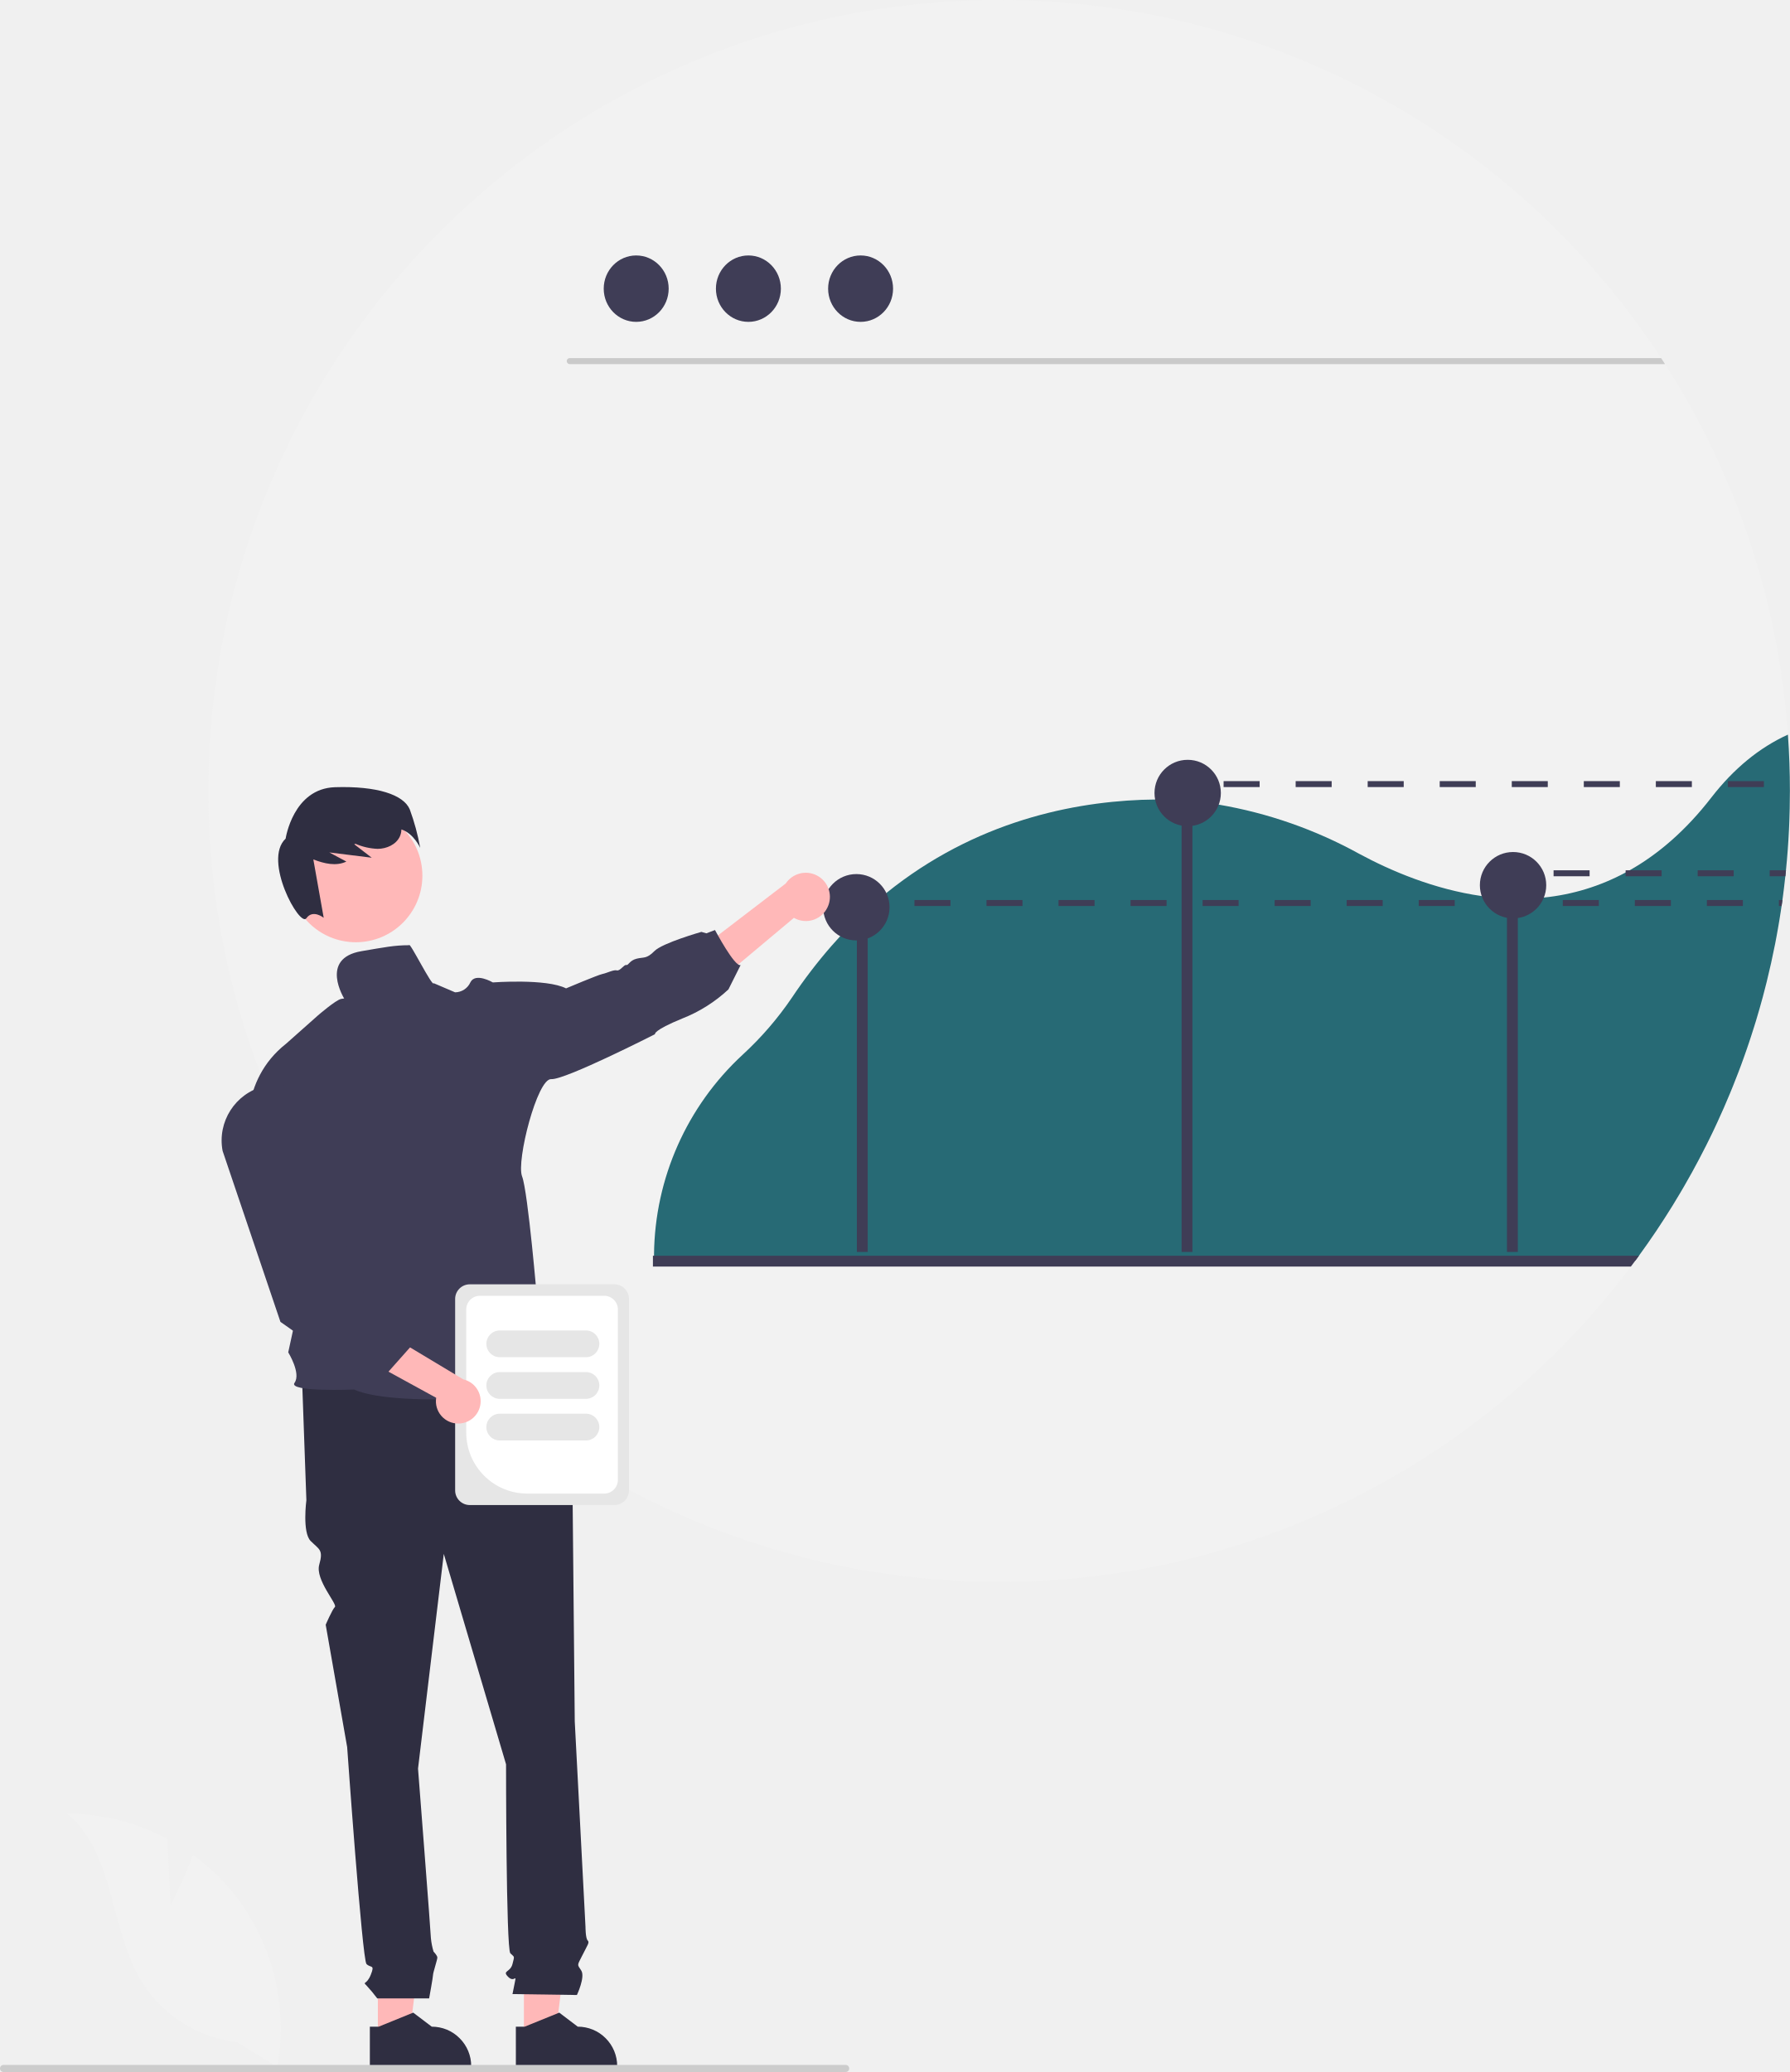
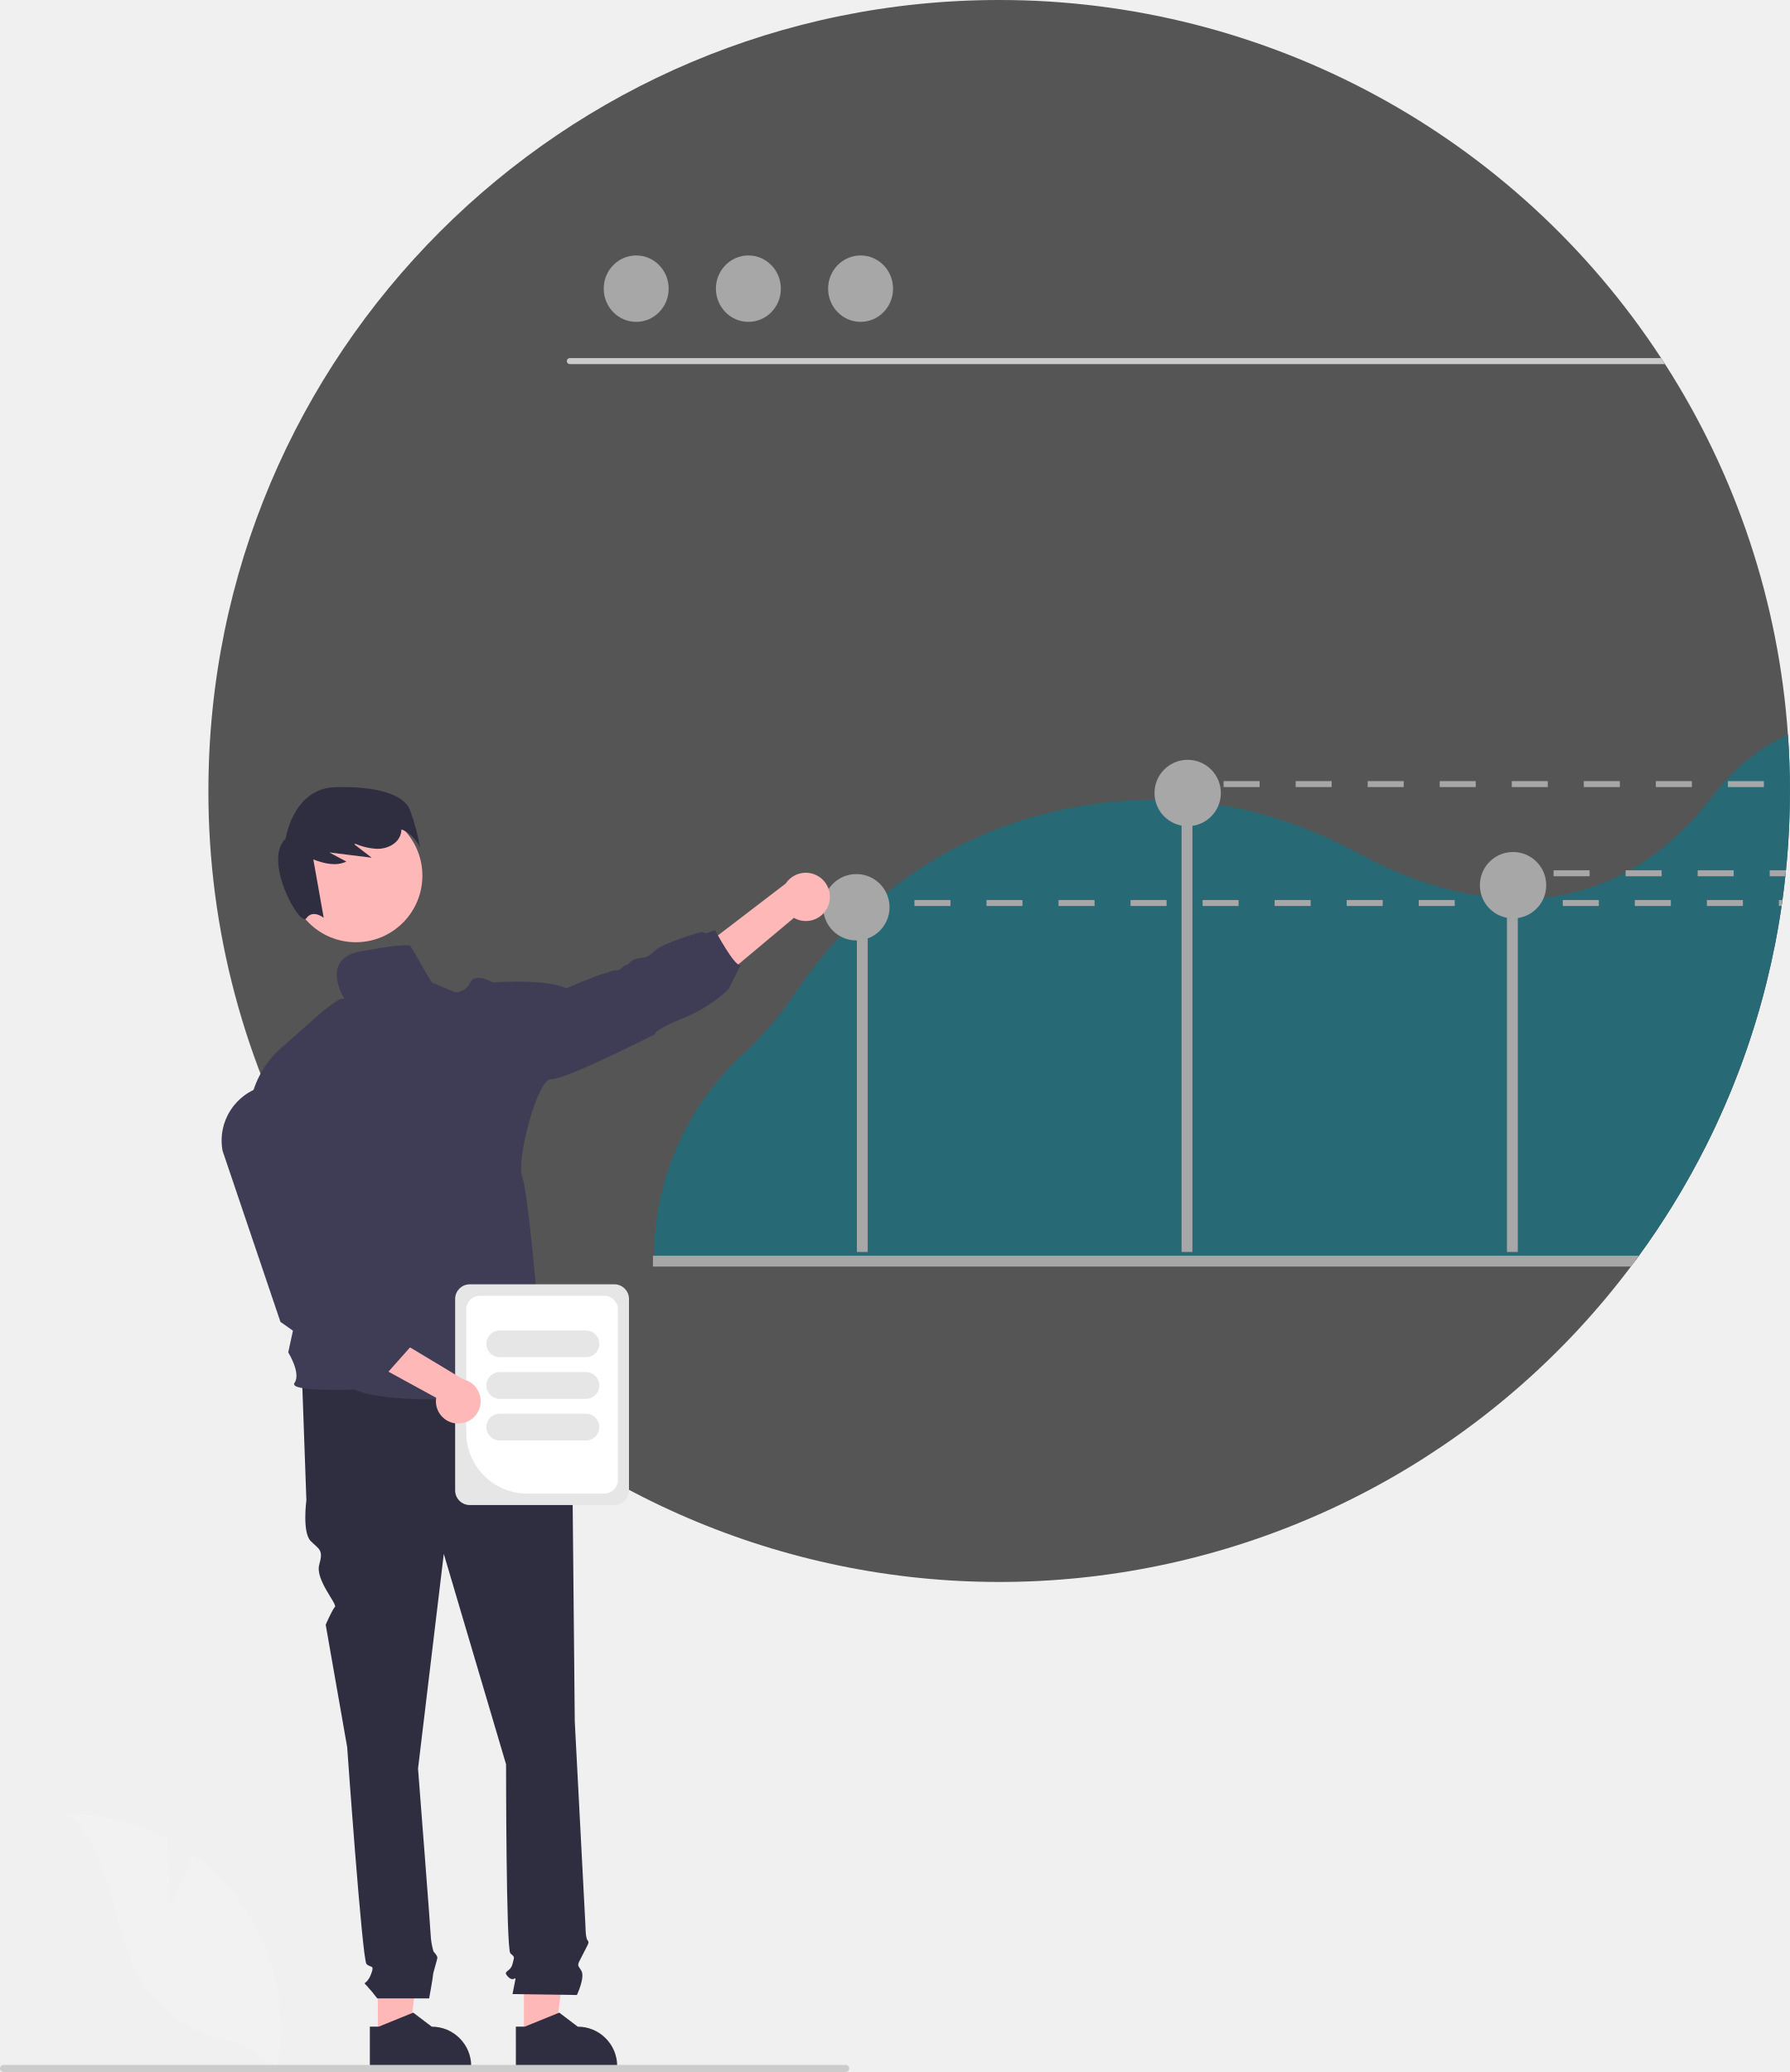
- <svg xmlns="http://www.w3.org/2000/svg" data-name="Layer 1" width="602.107" height="696.919" viewBox="0 0 602.107 696.919">
-   <path d="M901.053,367.541q0,2.97-.07,5.93c-.02,1.29-.06,2.58-.11,3.87-.01.37-.02.73-.04,1.1q-.045,1.065-.09,2.1-.33,6.915-1.02,13.73c-.02.22-.04.44-.06.65-.05.45-.09.9-.15,1.35-.14,1.35-.29,2.7-.46,4.03-.11.9-.22,1.79-.34,2.69-.06.43-.12.86-.17,1.28-.07.47-.13.93-.2,1.39-.03.2-.06.4-.09.61-.1.68-.2,1.37-.31,2.05-.13.89-.27,1.77-.42,2.66q-.21,1.32-.45,2.64c-.15.88-.31,1.76-.47,2.64-.16.89-.33,1.77-.5,2.65q-1.29,6.54-2.88,12.97-.63,2.505-1.29,5-1.095,4.05-2.31,8.06c-.23.74-.46,1.48-.69,2.21-.26.84-.53,1.68-.8,2.51-.27.84-.54,1.67-.82,2.5-.28.83-.56,1.66-.85,2.49-.28.82-.57,1.65-.87,2.47-.29.83-.59,1.65-.89,2.47-.31.82-.61,1.64-.92,2.45q-.93,2.46-1.91,4.87c-.32.81-.65,1.62-.99,2.42q-1.995,4.83-4.18,9.55c-.32.7-.64,1.4-.97,2.09-.22.46-.43.91-.65,1.37-.37.76-.73,1.51-1.1,2.26-.37.76-.75,1.53-1.14,2.3q-1.155,2.28-2.35,4.55c-.79,1.51-1.6,3.02-2.43,4.51s-1.67,2.98-2.52,4.45c-.43.74-.86,1.48-1.29,2.21q-2.595,4.395-5.36,8.69-2.745,4.275-5.67,8.45c-.97,1.39-1.96,2.78-2.96,4.15-.4.55-.8,1.09-1.2,1.63-.49.68-1,1.35-1.51,2.02a265.809,265.809,0,0,1-382.97,44.18q-4.38-3.66-8.6-7.5a267.376,267.376,0,0,1-46.71-55.98c-1.61-2.59-3.19-5.21-4.71-7.85a264.766,264.766,0,0,1-35.51-132.87c0-146.91,119.09-266,266-266a265.777,265.777,0,0,1,222.68,120.44c.44.67.88,1.35,1.32,2.03a264.422,264.422,0,0,1,41.33,124.62Q901.058,357.991,901.053,367.541Z" transform="translate(-298.9467 -101.5407)" fill="#f2f2f2" />
-   <path d="M859.053,224.011h-368.45a1.015,1.015,0,0,1,0-2.03h367.13C858.173,222.651,858.613,223.331,859.053,224.011Z" transform="translate(-298.9467 -101.5407)" fill="#cacaca" />
-   <ellipse cx="214.01" cy="97.09" rx="10.925" ry="11.169" fill="#3f3d56" />
-   <ellipse cx="251.753" cy="97.09" rx="10.925" ry="11.169" fill="#3f3d56" />
-   <ellipse cx="289.495" cy="97.09" rx="10.925" ry="11.169" fill="#3f3d56" />
-   <path d="M900.383,348.631c-9.61,4.37-18.22,11.43-25.74,21.14-8.69,11.23-18,19.14-27.51,24.5-.45.25-.89.49-1.34.73a73.528,73.528,0,0,1-27.51,8.43,83.499,83.499,0,0,1-8.76.42c-1.22-.01-2.44-.04-3.65-.1-2.87-.14-5.71-.42-8.5-.82-16.02-2.28-30.51-8.44-41.24-14.23a150.088,150.088,0,0,0-47.21-16.52q-4.44-.735-8.86-1.15c-1.22-.12-2.43-.21-3.64-.29q-4.455-.3-8.9-.28c-1.52.01-3.03.04-4.55.1-25.54,1-58.85,8.28-88.72,33.71-.4.34-.79.68-1.19,1.02-.37.32-.74.65-1.11.98a149.143,149.143,0,0,0-13.34,13.47,169.09,169.09,0,0,0-13.2,17.25,110.056,110.056,0,0,1-16.64,19.3,92.677,92.677,0,0,0-29.82,67.12v.5c-.01.54-.01,1.09-.01,1.63h330.13c.4-.54.8-1.08,1.19-1.63,1-1.37,1.99-2.76,2.96-4.15q2.925-4.17,5.67-8.45,2.775-4.29,5.36-8.69c.43-.73.86-1.47,1.29-2.21.85-1.47,1.69-2.96,2.52-4.45s1.64-3,2.43-4.51q1.2-2.265,2.35-4.55c.39-.77.77-1.54,1.14-2.3.37-.75.73-1.5,1.1-2.26.22-.46.43-.91.65-1.37.33-.69.65-1.39.97-2.09q2.19-4.725,4.18-9.55c.34-.8.67-1.61.99-2.42q.975-2.415,1.91-4.87c.31-.81.61-1.63.92-2.45.3-.82.6-1.64.89-2.47.3-.82.59-1.65.87-2.47.29-.83.57-1.66.85-2.49.28-.83.55-1.66.82-2.5.27-.83.54-1.67.8-2.51.23-.73.46-1.47.69-2.21q1.215-4.005,2.31-8.06.66-2.49,1.29-5,1.59-6.42,2.88-12.97c.17-.88.34-1.76.5-2.65.16-.88.32-1.76.47-2.64q.24-1.32.45-2.64c.15-.89.29-1.77.42-2.66.11-.68.21-1.37.31-2.05.03-.21.06-.41.09-.61.07-.47.13-.93.19-1.39.06-.43.12-.86.18-1.28.12-.9.23-1.79.34-2.69.17-1.33.32-2.68.46-4.03h.01c.04-.45.09-.9.14-1.35.02-.21.04-.43.06-.65q.69-6.81,1.02-13.73.045-1.035.09-2.1c.02-.37.03-.73.04-1.1.05-1.29.09-2.58.11-3.87q.075-2.955.07-5.93Q901.053,358.001,900.383,348.631Z" transform="translate(-298.9467 -101.5407)" fill="#276a75" />
-   <rect x="288.244" y="314.155" width="3.648" height="106.939" fill="#3f3d56" />
-   <rect x="397.473" y="264.211" width="3.648" height="156.883" fill="#3f3d56" />
-   <rect x="506.927" y="297.047" width="3.648" height="124.047" fill="#3f3d56" />
-   <circle cx="399.522" cy="266.726" r="11.161" fill="#3f3d56" />
-   <circle cx="508.976" cy="297.737" r="11.161" fill="#3f3d56" />
-   <circle cx="288.069" cy="305.155" r="11.161" fill="#3f3d56" />
-   <path d="M850.263,523.911c-.4.55-.8,1.09-1.2,1.63-.49.68-1,1.35-1.51,2.02h-328.97v-3.65Z" transform="translate(-298.9467 -101.5407)" fill="#3f3d56" />
-   <polygon points="127.115 685.125 137.686 685.125 142.715 644.349 127.113 644.35 127.115 685.125" fill="#ffb8b8" />
-   <path d="M453.563,787.101a13.14,13.14,0,0,0-4.3-2.89,13.412,13.412,0,0,0-5.08-1l-6.23-4.72-.33.13-11.28,4.59h-2.98v13.7h34.09v-.43A13.16,13.16,0,0,0,453.563,787.101Z" transform="translate(-298.9467 -101.5407)" fill="#2f2e41" />
-   <polygon points="176.228 685.125 186.799 685.125 191.828 644.349 176.226 644.35 176.228 685.125" fill="#ffb8b8" />
-   <path d="M502.683,787.101a13.077,13.077,0,0,0-4.31-2.89,13.336,13.336,0,0,0-5.08-1l-6.22-4.72-.34.14-11.28,4.58h-2.98l.01,13.7h34.08v-.43A13.192,13.192,0,0,0,502.683,787.101Z" transform="translate(-298.9467 -101.5407)" fill="#2f2e41" />
-   <path d="M483.625,563.522,400.566,565.689l1.444,40.446s-1.444,10.834,1.444,13.723,4.333,2.889,2.889,7.945,6.187,13.313,5.26,14.24-3.094,5.983-3.094,5.983l7.222,41.168s5.056,71.503,6.5,72.947,2.889,0,1.444,3.611-2.889,2.167-1.444,3.611a53.192,53.192,0,0,1,3.611,4.333h17.462s1.317-7.222,1.317-7.945,1.444-5.056,1.444-5.778-1.277-1.999-1.277-1.999a23.761,23.761,0,0,1-.89-4.501c0-1.444-4.333-57.058-4.333-57.058l8.667-72.225,20.945,70.78s0,62.113,1.444,63.558,1.444.722.722,3.611-3.611,2.167-1.444,4.333,2.889-1.444,2.167,2.167l-.722,3.611,21.667.31s2.889-6.088,1.444-8.255-1.358-1.575.404-5.121,2.485-4.268,1.762-4.99-.722-4.564-.722-4.564l-3.611-69.106s-.722-72.947-.722-75.114a7.204,7.204,0,0,1,.6-3.249v-2.941l-2.767-10.421Z" transform="translate(-298.9467 -101.5407)" fill="#2f2e41" />
-   <path d="M577.621,405.998a8.065,8.065,0,0,1-11.61,4.261l-36.054,30.205-1.959-14.764,35.264-26.995a8.109,8.109,0,0,1,14.359,7.293Z" transform="translate(-298.9467 -101.5407)" fill="#ffb8b8" />
-   <circle cx="119.696" cy="294.534" r="22.39" fill="#ffb8b8" />
-   <path d="M436.794,373.792c-2.084-4.968-11.017-7.918-25.153-7.474s-16.611,17.301-16.611,17.301c-7.786,7.257,4.784,29.914,6.965,26.79,2.181-3.124,5.842-.171,5.842-.171l-3.489-19.627c3.685,1.418,7.648,2.369,11.114.718l-5.743-3.071,14.278,1.777-5.888-4.53c.143-.047.285-.096.428-.144a20.924,20.924,0,0,0,7.46,1.694c3.002-.022,6.192-1.429,7.45-4.155a6.139,6.139,0,0,0,.533-2.376c4.139,1.344,6.313,6.193,6.313,6.193A76.403,76.403,0,0,0,436.794,373.792Z" transform="translate(-298.9467 -101.5407)" fill="#2f2e41" />
-   <path d="M436.565,419.465c-5,0-8.22.69-16,2-14.36,2.42-5.76,16.065-5.76,16.065s.65-.33-1.11,0-7.76,5.52-7.76,5.52l-10.73,9.53c-16.17,12.69-12.55,32.49-12.55,32.49l23.58,23.73-10.33,47.61s4.39,7.07,2.12,10.24,20,2.26,20,2.26c15.37,6.85,69.52,1.06,69.52,1.06-.75-1.96-8-17.15-8-17.15,3.15-5.44.15-13.3.15-13.3s-3.13-37.18-5.13-42.32,5.12-32.99,9.8-32.69,34.91-15.12,34.91-15.12-.76-1.21,9.22-5.29a48.911,48.911,0,0,0,15.49-9.77l4.1-8.19c-1.97.76-8.62-11.78-8.62-11.78l-2.9,1.105-1.68-.485s-13.11,3.73-15.79,6.45-3.58,1.96-6,2.57-2.72,2.31-3.48,2.12-2.11,2.11-3.17,1.81-3.33.91-4.84,1.21-12.24,4.84-12.24,4.84c-6.64-3.36-24.64-2-24.64-2s-5.89-3.47-7.56,0a5.69,5.69,0,0,1-5.13,3.33l-7.18-3.07C444.438,433.763,436.606,417.887,436.565,419.465Z" transform="translate(-298.9467 -101.5407)" fill="#3f3d56" />
-   <path d="M356.278,742.531l-.998-22.434a72.455,72.455,0,0,0-33.796-8.555c16.231,13.27,14.203,38.851,25.208,56.697a43.582,43.582,0,0,0,31.959,20.14l13.583,8.316A73.03,73.03,0,0,0,376.842,737.516a70.543,70.543,0,0,0-12.964-12.046C360.624,734.048,356.278,742.531,356.278,742.531Z" transform="translate(-298.9467 -101.5407)" fill="#f2f2f2" />
-   <path d="M298.947,797.269a1.186,1.186,0,0,0,1.19,1.19h283.29a1.19,1.19,0,1,0,0-2.38h-283.29A1.187,1.187,0,0,0,298.947,797.269Z" transform="translate(-298.9467 -101.5407)" fill="#ccc" />
-   <rect x="289.494" y="302.729" width="6" height="2" fill="#3f3d56" />
-   <path d="M606.553,404.271v2h12.12v-2Zm24.24,0v2h12.11v-2Zm24.23,0v2h12.12v-2Zm24.23,0v2h12.12v-2Zm24.24,0v2h12.11v-2Zm24.23,0v2h12.12v-2Zm24.23,0v2h12.12v-2Zm24.24,0v2h12.11v-2Zm24.23,0v2h12.12v-2Zm24.23,0v2h12.12v-2Zm24.23,0v2h12.12v-2Zm24.24,0v2h12.11v-2Zm24.23,0v2h.9c.03-.21.06-.41.09-.61.07-.46.13-.92.2-1.39Z" transform="translate(-298.9467 -101.5407)" fill="#3f3d56" />
-   <rect x="393.494" y="262.729" width="6" height="2" fill="#3f3d56" />
-   <path d="M710.553,364.271v2h12.12v-2Zm24.24,0v2h12.11v-2Zm24.23,0v2h12.12v-2Zm24.23,0v2h12.12v-2Zm24.24,0v2h12.11v-2Zm24.23,0v2h12.12v-2Zm24.23,0v2h12.12v-2Zm24.24,0v2h12.11v-2Z" transform="translate(-298.9467 -101.5407)" fill="#3f3d56" />
-   <rect x="504.494" y="292.729" width="6" height="2" fill="#3f3d56" />
-   <path d="M821.553,394.271v2h12.12v-2Zm24.24,0v2h12.11v-2Zm24.23,0v2h12.12v-2Zm24.23,0v2h5.27c.04-.45.09-.9.14-1.35.02-.21.04-.43.06-.65Z" transform="translate(-298.9467 -101.5407)" fill="#3f3d56" />
-   <path d="M452.053,602.85V538.44a4.923,4.923,0,0,1,4.917-4.917h48.643a4.923,4.923,0,0,1,4.917,4.917v64.409a4.923,4.923,0,0,1-4.917,4.917H456.97A4.923,4.923,0,0,1,452.053,602.85Z" transform="translate(-298.9467 -101.5407)" fill="#e6e6e6" />
-   <path d="M455.785,583.395V541.987a4.61,4.61,0,0,1,4.605-4.605h41.805a4.61,4.61,0,0,1,4.605,4.605v57.316a4.61,4.61,0,0,1-4.605,4.605H476.297A20.536,20.536,0,0,1,455.785,583.395Z" transform="translate(-298.9467 -101.5407)" fill="#fff" />
-   <path d="M462.553,553.541a4.505,4.505,0,0,1,4.5-4.5h29a4.5,4.5,0,1,1,0,9h-29A4.505,4.505,0,0,1,462.553,553.541Z" transform="translate(-298.9467 -101.5407)" fill="#e6e6e6" />
-   <path d="M462.553,567.541a4.505,4.505,0,0,1,4.5-4.5h29a4.5,4.5,0,1,1,0,9h-29A4.505,4.505,0,0,1,462.553,567.541Z" transform="translate(-298.9467 -101.5407)" fill="#e6e6e6" />
-   <path d="M462.553,581.541a4.505,4.505,0,0,1,4.5-4.5h29a4.5,4.5,0,1,1,0,9h-29A4.505,4.505,0,0,1,462.553,581.541Z" transform="translate(-298.9467 -101.5407)" fill="#e6e6e6" />
-   <path d="M453.202,580.349a7.483,7.483,0,0,1-7.528-8.659l-41.53-22.739,12.155-6.574,38.486,23.114a7.524,7.524,0,0,1-1.582,14.858Z" transform="translate(-298.9467 -101.5407)" fill="#ffb8b8" />
-   <path d="M429.053,563.541l-14.727-2.616-5.273-4.384-3.546-1.806-12.223-8.579-.036-.108-19.421-57.41a18.804,18.804,0,0,1,13.915-21.737h0a18.784,18.784,0,0,1,23.168,15.86l6.25,49.203,10.361,10.7,4.533.878,1.043,4.881,3.957,6.119Z" transform="translate(-298.9467 -101.5407)" fill="#3f3d56" />
+ <svg xmlns="http://www.w3.org/2000/svg" xmlns:ns1="http://vectornator.io" height="100%" stroke-miterlimit="10" style="fill-rule:nonzero;clip-rule:evenodd;stroke-linecap:round;stroke-linejoin:round;" version="1.1" viewBox="0 0 602.107 696.919" width="100%" xml:space="preserve">
+   <defs />
+   <clipPath id="ArtboardFrame">
+     <rect height="696.919" width="602.107" x="0" y="0" />
+   </clipPath>
+   <g clip-path="url(#ArtboardFrame)" id="Untitled" ns1:layerName="Untitled">
+     <path d="M602.107 266C602.107 267.98 602.083 269.957 602.037 271.93C602.017 273.22 601.977 274.51 601.927 275.8C601.917 276.17 601.907 276.53 601.887 276.9C601.857 277.61 601.827 278.31 601.797 279C601.577 283.61 601.237 288.187 600.777 292.73C600.757 292.95 600.737 293.17 600.717 293.38C600.667 293.83 600.627 294.28 600.567 294.73C600.427 296.08 600.277 297.43 600.107 298.76C599.997 299.66 599.887 300.55 599.767 301.45C599.707 301.88 599.647 302.31 599.597 302.73C599.527 303.2 599.467 303.66 599.397 304.12C599.367 304.32 599.337 304.52 599.307 304.73C599.207 305.41 599.107 306.1 598.997 306.78C598.867 307.67 598.727 308.55 598.577 309.44C598.437 310.32 598.287 311.2 598.127 312.08C597.977 312.96 597.817 313.84 597.657 314.72C597.497 315.61 597.327 316.49 597.157 317.37C596.297 321.73 595.337 326.053 594.277 330.34C593.857 332.01 593.427 333.677 592.987 335.34C592.257 338.04 591.487 340.727 590.677 343.4C590.447 344.14 590.217 344.88 589.987 345.61C589.727 346.45 589.457 347.29 589.187 348.12C588.917 348.96 588.647 349.79 588.367 350.62C588.087 351.45 587.807 352.28 587.517 353.11C587.237 353.93 586.947 354.76 586.647 355.58C586.357 356.41 586.057 357.23 585.757 358.05C585.447 358.87 585.147 359.69 584.837 360.5C584.217 362.14 583.58 363.763 582.927 365.37C582.607 366.18 582.277 366.99 581.937 367.79C580.607 371.01 579.213 374.193 577.757 377.34C577.437 378.04 577.117 378.74 576.787 379.43C576.567 379.89 576.357 380.34 576.137 380.8C575.767 381.56 575.407 382.31 575.037 383.06C574.667 383.82 574.287 384.59 573.897 385.36C573.127 386.88 572.343 388.397 571.547 389.91C570.757 391.42 569.947 392.93 569.117 394.42C568.287 395.91 567.447 397.4 566.597 398.87C566.167 399.61 565.737 400.35 565.307 401.08C563.577 404.01 561.79 406.907 559.947 409.77C558.117 412.62 556.227 415.437 554.277 418.22C553.307 419.61 552.317 421 551.317 422.37C550.917 422.92 550.517 423.46 550.117 424C549.627 424.68 549.117 425.35 548.607 426.02C504.809 484.275 439.011 521.991 366.608 530.344C294.205 538.696 221.549 516.953 165.637 470.2C162.717 467.76 159.85 465.26 157.037 462.7C138.984 446.26 123.268 427.425 110.327 406.72C108.717 404.13 107.137 401.51 105.617 398.87C82.283 358.481 70.033 312.645 70.107 266C70.107 119.09 189.197-4.99316e-05 336.107-4.99316e-05C425.915-0.054 509.676 45.249 558.787 120.44C559.227 121.11 559.667 121.79 560.107 122.47C584.141 159.875 598.356 202.736 601.437 247.09C601.887 253.33 602.11 259.633 602.107 266Z" fill="#555555" fill-rule="nonzero" opacity="1" stroke="none" />
+     <path d="M560.107 122.47L191.657 122.47C191.106 122.457 190.666 122.006 190.666 121.455C190.666 120.904 191.106 120.453 191.657 120.44L558.787 120.44C559.227 121.11 559.667 121.79 560.107 122.47Z" fill="#cacaca" fill-rule="nonzero" opacity="1" stroke="none" />
+     <path d="M203.085 97.09C203.085 90.922 207.977 85.921 214.01 85.921C220.044 85.921 224.936 90.922 224.936 97.09C224.936 103.259 220.044 108.259 214.01 108.259C207.977 108.259 203.085 103.259 203.085 97.09Z" fill="#a7a7a7" fill-rule="nonzero" opacity="1" stroke="none" />
+     <path d="M240.827 97.09C240.827 90.922 245.719 85.921 251.753 85.921C257.786 85.921 262.678 90.922 262.678 97.09C262.678 103.259 257.786 108.259 251.753 108.259C245.719 108.259 240.827 103.259 240.827 97.09Z" fill="#a7a7a7" fill-rule="nonzero" opacity="1" stroke="none" />
+     <path d="M278.569 97.09C278.569 90.922 283.461 85.921 289.495 85.921C295.529 85.921 300.42 90.922 300.42 97.09C300.42 103.259 295.529 108.259 289.495 108.259C283.461 108.259 278.569 103.259 278.569 97.09Z" fill="#a7a7a7" fill-rule="nonzero" opacity="1" stroke="none" />
+     <path d="M601.437 247.09C591.827 251.46 583.217 258.52 575.697 268.23C567.007 279.46 557.697 287.37 548.187 292.73C547.737 292.98 547.297 293.22 546.847 293.46C538.321 298.054 528.972 300.919 519.337 301.89C516.426 302.183 513.502 302.324 510.577 302.31C509.357 302.3 508.137 302.27 506.927 302.21C504.057 302.07 501.217 301.79 498.427 301.39C482.407 299.11 467.917 292.95 457.187 287.16C442.485 279.052 426.527 273.467 409.977 270.64C407.017 270.15 404.063 269.767 401.117 269.49C399.897 269.37 398.687 269.28 397.477 269.2C394.507 269 391.54 268.907 388.577 268.92C387.057 268.93 385.547 268.96 384.027 269.02C358.487 270.02 325.177 277.3 295.307 302.73C294.907 303.07 294.517 303.41 294.117 303.75C293.747 304.07 293.377 304.4 293.007 304.73C288.279 308.933 283.823 313.432 279.667 318.2C274.902 323.661 270.492 329.423 266.467 335.45C261.686 342.506 256.102 348.983 249.827 354.75C231.067 372.062 220.279 396.345 220.007 421.87L220.007 422.37C219.997 422.91 219.997 423.46 219.997 424L550.127 424C550.527 423.46 550.927 422.92 551.317 422.37C552.317 421 553.307 419.61 554.277 418.22C556.227 415.44 558.117 412.623 559.947 409.77C561.797 406.91 563.583 404.013 565.307 401.08C565.737 400.35 566.167 399.61 566.597 398.87C567.447 397.4 568.287 395.91 569.117 394.42C569.947 392.93 570.757 391.42 571.547 389.91C572.347 388.4 573.13 386.883 573.897 385.36C574.287 384.59 574.667 383.82 575.037 383.06C575.407 382.31 575.767 381.56 576.137 380.8C576.357 380.34 576.567 379.89 576.787 379.43C577.117 378.74 577.437 378.04 577.757 377.34C579.217 374.19 580.61 371.007 581.937 367.79C582.277 366.99 582.607 366.18 582.927 365.37C583.577 363.76 584.213 362.137 584.837 360.5C585.147 359.69 585.447 358.87 585.757 358.05C586.057 357.23 586.357 356.41 586.647 355.58C586.947 354.76 587.237 353.93 587.517 353.11C587.807 352.28 588.087 351.45 588.367 350.62C588.647 349.79 588.917 348.96 589.187 348.12C589.457 347.29 589.727 346.45 589.987 345.61C590.217 344.88 590.447 344.14 590.677 343.4C591.487 340.73 592.257 338.043 592.987 335.34C593.427 333.68 593.857 332.013 594.277 330.34C595.337 326.06 596.297 321.737 597.157 317.37C597.327 316.49 597.497 315.61 597.657 314.72C597.817 313.84 597.977 312.96 598.127 312.08C598.287 311.2 598.437 310.32 598.577 309.44C598.727 308.55 598.867 307.67 598.997 306.78C599.107 306.1 599.207 305.41 599.307 304.73C599.337 304.52 599.367 304.32 599.397 304.12C599.467 303.65 599.527 303.19 599.587 302.73C599.647 302.3 599.707 301.87 599.767 301.45C599.887 300.55 599.997 299.66 600.107 298.76C600.277 297.43 600.427 296.08 600.567 294.73L600.577 294.73C600.617 294.28 600.667 293.83 600.717 293.38C600.737 293.17 600.757 292.95 600.777 292.73C601.237 288.19 601.577 283.613 601.797 279C601.827 278.31 601.857 277.61 601.887 276.9C601.907 276.53 601.917 276.17 601.927 275.8C601.977 274.51 602.017 273.22 602.037 271.93C602.087 269.96 602.11 267.983 602.107 266C602.107 259.64 601.883 253.337 601.437 247.09Z" fill="#276a75" fill-rule="nonzero" opacity="1" stroke="none" />
+     <path d="M288.244 314.155L291.893 314.155L291.893 314.155L291.893 421.094L291.893 421.094L288.244 421.094L288.244 421.094L288.244 314.155L288.244 314.155Z" fill="#a7a7a7" fill-rule="nonzero" opacity="1" stroke="none" />
+     <path d="M397.473 264.211L401.122 264.211L401.122 264.211L401.122 421.094L401.122 421.094L397.473 421.094L397.473 421.094L397.473 264.211L397.473 264.211Z" fill="#a7a7a7" fill-rule="nonzero" opacity="1" stroke="none" />
+     <path d="M506.927 297.047L510.575 297.047L510.575 297.047L510.575 421.094L510.575 421.094L506.927 421.094L506.927 421.094L506.927 297.047L506.927 297.047Z" fill="#a7a7a7" fill-rule="nonzero" opacity="1" stroke="none" />
+     <path d="M388.361 266.726C388.361 260.561 393.358 255.564 399.522 255.564C405.686 255.564 410.683 260.561 410.683 266.726C410.683 272.89 405.686 277.887 399.522 277.887C393.358 277.887 388.361 272.89 388.361 266.726Z" fill="#a7a7a7" fill-rule="nonzero" opacity="1" stroke="none" />
+     <path d="M497.815 297.737C497.815 291.573 502.812 286.576 508.976 286.576C515.14 286.576 520.137 291.573 520.137 297.737C520.137 303.902 515.14 308.899 508.976 308.899C502.812 308.899 497.815 303.902 497.815 297.737Z" fill="#a7a7a7" fill-rule="nonzero" opacity="1" stroke="none" />
+     <path d="M276.907 305.155C276.907 298.991 281.905 293.994 288.069 293.994C294.233 293.994 299.23 298.991 299.23 305.155C299.23 311.32 294.233 316.317 288.069 316.317C281.905 316.317 276.907 311.32 276.907 305.155Z" fill="#a7a7a7" fill-rule="nonzero" opacity="1" stroke="none" />
+     <path d="M551.317 422.37C550.917 422.92 550.517 423.46 550.117 424C549.627 424.68 549.117 425.35 548.607 426.02L219.637 426.02L219.637 422.37L551.317 422.37Z" fill="#a7a7a7" fill-rule="nonzero" opacity="1" stroke="none" />
+     <path d="M127.115 685.125L137.686 685.125L142.715 644.349L127.113 644.35L127.115 685.125Z" fill="#ffb8b8" fill-rule="nonzero" opacity="1" stroke="none" />
+     <path d="M154.617 685.56C153.389 684.321 151.928 683.338 150.317 682.67C148.704 682.01 146.979 681.67 145.237 681.67L139.007 676.95L138.677 677.08L127.397 681.67L124.417 681.67L124.417 695.37L158.507 695.37L158.507 694.94C158.517 691.419 157.116 688.04 154.617 685.56Z" fill="#2f2e41" fill-rule="nonzero" opacity="1" stroke="none" />
+     <path d="M176.228 685.125L186.799 685.125L191.828 644.349L176.226 644.35L176.228 685.125Z" fill="#ffb8b8" fill-rule="nonzero" opacity="1" stroke="none" />
+     <path d="M203.737 685.56C202.508 684.318 201.042 683.336 199.427 682.67C197.815 682.008 196.089 681.668 194.347 681.67L188.127 676.95L187.787 677.09L176.507 681.67L173.527 681.67L173.537 695.37L207.617 695.37L207.617 694.94C207.626 691.421 206.229 688.044 203.737 685.56Z" fill="#2f2e41" fill-rule="nonzero" opacity="1" stroke="none" />
+     <path d="M184.678 461.981L101.619 464.148L103.064 504.594C103.064 504.594 101.619 515.428 104.508 518.317C107.397 521.206 108.842 521.206 107.397 526.262C105.953 531.317 113.585 539.575 112.658 540.502C111.731 541.429 109.564 546.485 109.564 546.485L116.787 587.653C116.787 587.653 121.842 659.155 123.287 660.6C124.731 662.044 126.176 660.6 124.731 664.211C123.287 667.822 121.842 666.378 123.287 667.822C124.566 669.202 125.772 670.648 126.898 672.156L144.36 672.156C144.36 672.156 145.677 664.933 145.677 664.211C145.677 663.489 147.121 659.155 147.121 658.433C147.121 657.711 145.844 656.434 145.844 656.434C145.403 654.966 145.105 653.458 144.954 651.933C144.954 650.488 140.621 594.875 140.621 594.875L149.288 522.65L170.233 593.431C170.233 593.431 170.233 655.544 171.678 656.989C173.122 658.433 173.122 657.711 172.4 660.6C171.678 663.489 168.789 662.767 170.955 664.933C173.122 667.1 173.844 663.489 173.122 667.1L172.4 670.711L194.067 671.021C194.067 671.021 196.956 664.933 195.512 662.767C194.067 660.6 194.154 661.191 195.916 657.645C197.678 654.1 198.401 653.377 197.678 652.655C196.956 651.933 196.956 648.091 196.956 648.091L193.345 578.986C193.345 578.986 192.623 506.039 192.623 503.872C192.568 502.757 192.774 501.645 193.223 500.623L193.223 497.682L190.456 487.26L184.678 461.981Z" fill="#2f2e41" fill-rule="nonzero" opacity="1" stroke="none" />
+     <path d="M278.675 304.457C277.867 306.703 276.105 308.476 273.865 309.298C271.624 310.121 269.134 309.908 267.065 308.719L231.011 338.924L229.052 324.159L264.316 297.164C266.595 293.746 271.071 292.572 274.734 294.433C278.398 296.294 280.09 300.6 278.675 304.457Z" fill="#ffb8b8" fill-rule="nonzero" opacity="1" stroke="none" />
+     <path d="M97.307 294.534C97.307 282.168 107.331 272.144 119.696 272.144C132.062 272.144 142.086 282.168 142.086 294.534C142.086 306.899 132.062 316.923 119.696 316.923C107.331 316.923 97.307 306.899 97.307 294.534Z" fill="#ffb8b8" fill-rule="nonzero" opacity="1" stroke="none" />
+     <path d="M137.848 272.251C135.763 267.283 126.83 264.333 112.695 264.777C98.559 265.221 96.084 282.078 96.084 282.078C88.298 289.335 100.868 311.992 103.049 308.868C105.23 305.745 108.891 308.697 108.891 308.697L105.402 289.071C109.087 290.488 113.05 291.44 116.516 289.789L110.773 286.718L125.051 288.495L119.163 283.965C119.306 283.918 119.448 283.869 119.591 283.821C121.953 284.839 124.481 285.413 127.051 285.514C130.053 285.492 133.243 284.085 134.501 281.359C134.836 280.611 135.017 279.803 135.034 278.983C139.173 280.327 141.347 285.176 141.347 285.176C140.561 280.774 139.39 276.449 137.848 272.251Z" fill="#2f2e41" fill-rule="nonzero" opacity="1" stroke="none" />
+     <path d="M137.618 317.925C132.618 317.925 129.398 318.615 121.618 319.925C107.258 322.345 115.858 335.989 115.858 335.989C115.858 335.989 116.508 335.659 114.748 335.989C112.988 336.319 106.988 341.509 106.988 341.509L96.258 351.039C80.088 363.729 83.709 383.529 83.709 383.529L107.288 407.259L96.959 454.869C96.959 454.869 101.348 461.939 99.078 465.109C96.808 468.279 119.078 467.369 119.078 467.369C134.448 474.219 188.598 468.429 188.598 468.429C187.848 466.469 180.598 451.279 180.598 451.279C183.748 445.839 180.748 437.979 180.748 437.979C180.748 437.979 177.618 400.799 175.618 395.659C173.618 390.519 180.738 362.669 185.418 362.969C190.098 363.269 220.328 347.849 220.328 347.849C220.328 347.849 219.568 346.639 229.548 342.559C235.281 340.307 240.536 336.992 245.038 332.789L249.138 324.599C247.168 325.359 240.518 312.819 240.518 312.819L237.618 313.925L235.938 313.439C235.938 313.439 222.828 317.169 220.148 319.889C217.468 322.609 216.568 321.849 214.148 322.459C211.728 323.069 211.428 324.769 210.668 324.579C209.908 324.389 208.558 326.689 207.498 326.389C206.438 326.089 204.168 327.299 202.658 327.599C201.148 327.899 190.418 332.439 190.418 332.439C183.778 329.079 165.778 330.439 165.778 330.439C165.778 330.439 159.888 326.969 158.218 330.439C157.301 332.452 155.3 333.751 153.088 333.769L145.908 330.699C145.491 332.222 137.66 316.346 137.618 317.925Z" fill="#3f3d56" fill-rule="nonzero" opacity="1" stroke="none" />
+     <path d="M57.331 640.99L56.334 618.556C45.932 612.996 34.331 610.06 22.538 610.001C38.769 623.271 36.741 648.852 47.745 666.698C54.784 677.919 66.544 685.33 79.705 686.838L93.288 695.154C97.06 674.126 91.435 652.501 77.895 635.975C74.096 631.432 69.74 627.384 64.93 623.929C61.677 632.507 57.331 640.99 57.331 640.99Z" fill="#f2f2f2" fill-rule="nonzero" opacity="1" stroke="none" />
+     <path d="M4.72656e-06 695.729C-0.001 696.045 0.124 696.348 0.348 696.571C0.571 696.795 0.874 696.92 1.19 696.919L284.48 696.919C285.137 696.919 285.67 696.386 285.67 695.729C285.67 695.071 285.137 694.539 284.48 694.539L1.19 694.539C0.874 694.538 0.571 694.663 0.348 694.886C0.124 695.11-0.001 695.413 4.72656e-06 695.729Z" fill="#cccccc" fill-rule="nonzero" opacity="1" stroke="none" />
+     <path d="M289.494 302.729L295.494 302.729L295.494 302.729L295.494 304.729L295.494 304.729L289.494 304.729L289.494 304.729L289.494 302.729L289.494 302.729Z" fill="#a7a7a7" fill-rule="nonzero" opacity="1" stroke="none" />
+     <path d="M307.607 302.73L307.607 304.73L319.727 304.73L319.727 302.73L307.607 302.73ZM331.847 302.73L331.847 304.73L343.957 304.73L343.957 302.73L331.847 302.73ZM356.077 302.73L356.077 304.73L368.197 304.73L368.197 302.73L356.077 302.73ZM380.307 302.73L380.307 304.73L392.427 304.73L392.427 302.73L380.307 302.73ZM404.547 302.73L404.547 304.73L416.657 304.73L416.657 302.73L404.547 302.73ZM428.777 302.73L428.777 304.73L440.897 304.73L440.897 302.73L428.777 302.73ZM453.007 302.73L453.007 304.73L465.127 304.73L465.127 302.73L453.007 302.73ZM477.247 302.73L477.247 304.73L489.357 304.73L489.357 302.73L477.247 302.73ZM501.477 302.73L501.477 304.73L513.597 304.73L513.597 302.73L501.477 302.73ZM525.707 302.73L525.707 304.73L537.827 304.73L537.827 302.73L525.707 302.73ZM549.937 302.73L549.937 304.73L562.057 304.73L562.057 302.73L549.937 302.73ZM574.177 302.73L574.177 304.73L586.287 304.73L586.287 302.73L574.177 302.73ZM598.407 302.73L598.407 304.73L599.307 304.73C599.337 304.52 599.367 304.32 599.397 304.12C599.467 303.66 599.527 303.2 599.597 302.73L598.407 302.73Z" fill="#a7a7a7" fill-rule="nonzero" opacity="1" stroke="none" />
+     <path d="M393.494 262.729L399.494 262.729L399.494 262.729L399.494 264.729L399.494 264.729L393.494 264.729L393.494 264.729L393.494 262.729L393.494 262.729Z" fill="#a7a7a7" fill-rule="nonzero" opacity="1" stroke="none" />
+     <path d="M411.607 262.73L411.607 264.73L423.727 264.73L423.727 262.73L411.607 262.73ZM435.847 262.73L435.847 264.73L447.957 264.73L447.957 262.73L435.847 262.73ZM460.077 262.73L460.077 264.73L472.197 264.73L472.197 262.73L460.077 262.73ZM484.307 262.73L484.307 264.73L496.427 264.73L496.427 262.73L484.307 262.73ZM508.547 262.73L508.547 264.73L520.657 264.73L520.657 262.73L508.547 262.73ZM532.777 262.73L532.777 264.73L544.897 264.73L544.897 262.73L532.777 262.73ZM557.007 262.73L557.007 264.73L569.127 264.73L569.127 262.73L557.007 262.73ZM581.247 262.73L581.247 264.73L593.357 264.73L593.357 262.73L581.247 262.73Z" fill="#a7a7a7" fill-rule="nonzero" opacity="1" stroke="none" />
+     <path d="M504.494 292.729L510.494 292.729L510.494 292.729L510.494 294.729L510.494 294.729L504.494 294.729L504.494 294.729L504.494 292.729L504.494 292.729Z" fill="#a7a7a7" fill-rule="nonzero" opacity="1" stroke="none" />
+     <path d="M522.607 292.73L522.607 294.73L534.727 294.73L534.727 292.73L522.607 292.73ZM546.847 292.73L546.847 294.73L558.957 294.73L558.957 292.73L546.847 292.73ZM571.077 292.73L571.077 294.73L583.197 294.73L583.197 292.73L571.077 292.73ZM595.307 292.73L595.307 294.73L600.577 294.73C600.617 294.28 600.667 293.83 600.717 293.38C600.737 293.17 600.757 292.95 600.777 292.73L595.307 292.73Z" fill="#a7a7a7" fill-rule="nonzero" opacity="1" stroke="none" />
+     <path d="M153.107 501.309L153.107 436.899C153.11 434.185 155.309 431.985 158.024 431.982L206.667 431.982C209.382 431.985 211.581 434.185 211.584 436.899L211.584 501.309C211.581 504.023 209.382 506.223 206.667 506.226L158.024 506.226C155.309 506.223 153.11 504.023 153.107 501.309Z" fill="#e6e6e6" fill-rule="nonzero" opacity="1" stroke="none" />
+     <path d="M156.838 481.855L156.838 440.446C156.841 437.904 158.901 435.844 161.443 435.841L203.248 435.841C205.79 435.844 207.85 437.904 207.853 440.446L207.853 497.762C207.85 500.304 205.79 502.364 203.248 502.367L177.351 502.367C166.027 502.354 156.851 493.178 156.838 481.855Z" fill="#ffffff" fill-rule="nonzero" opacity="1" stroke="none" />
+     <path d="M163.607 452C163.609 449.516 165.623 447.503 168.107 447.5L197.107 447.5C199.592 447.5 201.607 449.515 201.607 452C201.607 454.485 199.592 456.5 197.107 456.5L168.107 456.5C165.623 456.497 163.609 454.484 163.607 452Z" fill="#e6e6e6" fill-rule="nonzero" opacity="1" stroke="none" />
+     <path d="M163.607 466C163.609 463.516 165.623 461.503 168.107 461.5L197.107 461.5C199.592 461.5 201.607 463.515 201.607 466C201.607 468.485 199.592 470.5 197.107 470.5L168.107 470.5C165.623 470.497 163.609 468.484 163.607 466Z" fill="#e6e6e6" fill-rule="nonzero" opacity="1" stroke="none" />
+     <path d="M163.607 480C163.609 477.516 165.623 475.503 168.107 475.5L197.107 475.5C199.592 475.5 201.607 477.515 201.607 480C201.607 482.485 199.592 484.5 197.107 484.5L168.107 484.5C165.623 484.497 163.609 482.484 163.607 480Z" fill="#e6e6e6" fill-rule="nonzero" opacity="1" stroke="none" />
+     <path d="M154.256 478.809C152.042 478.85 149.923 477.908 148.47 476.237C147.017 474.565 146.379 472.336 146.727 470.149L105.198 447.41L117.352 440.836L155.838 463.951C159.555 464.798 162.05 468.292 161.646 472.082C161.243 475.873 158.068 478.763 154.256 478.809Z" fill="#ffb8b8" fill-rule="nonzero" opacity="1" stroke="none" />
+     <path d="M130.107 462L115.38 459.384L110.107 455L106.56 453.194L94.338 444.615L94.301 444.506L74.88 387.097C73.028 377.309 79.131 367.776 88.794 365.36L88.794 365.36C94.001 364.065 99.512 365.058 103.939 368.088C108.367 371.119 111.286 375.898 111.963 381.22L118.213 430.423L128.574 441.122L133.107 442L134.15 446.881L138.107 453L130.107 462Z" fill="#3f3d56" fill-rule="nonzero" opacity="1" stroke="none" />
+   </g>
</svg>
